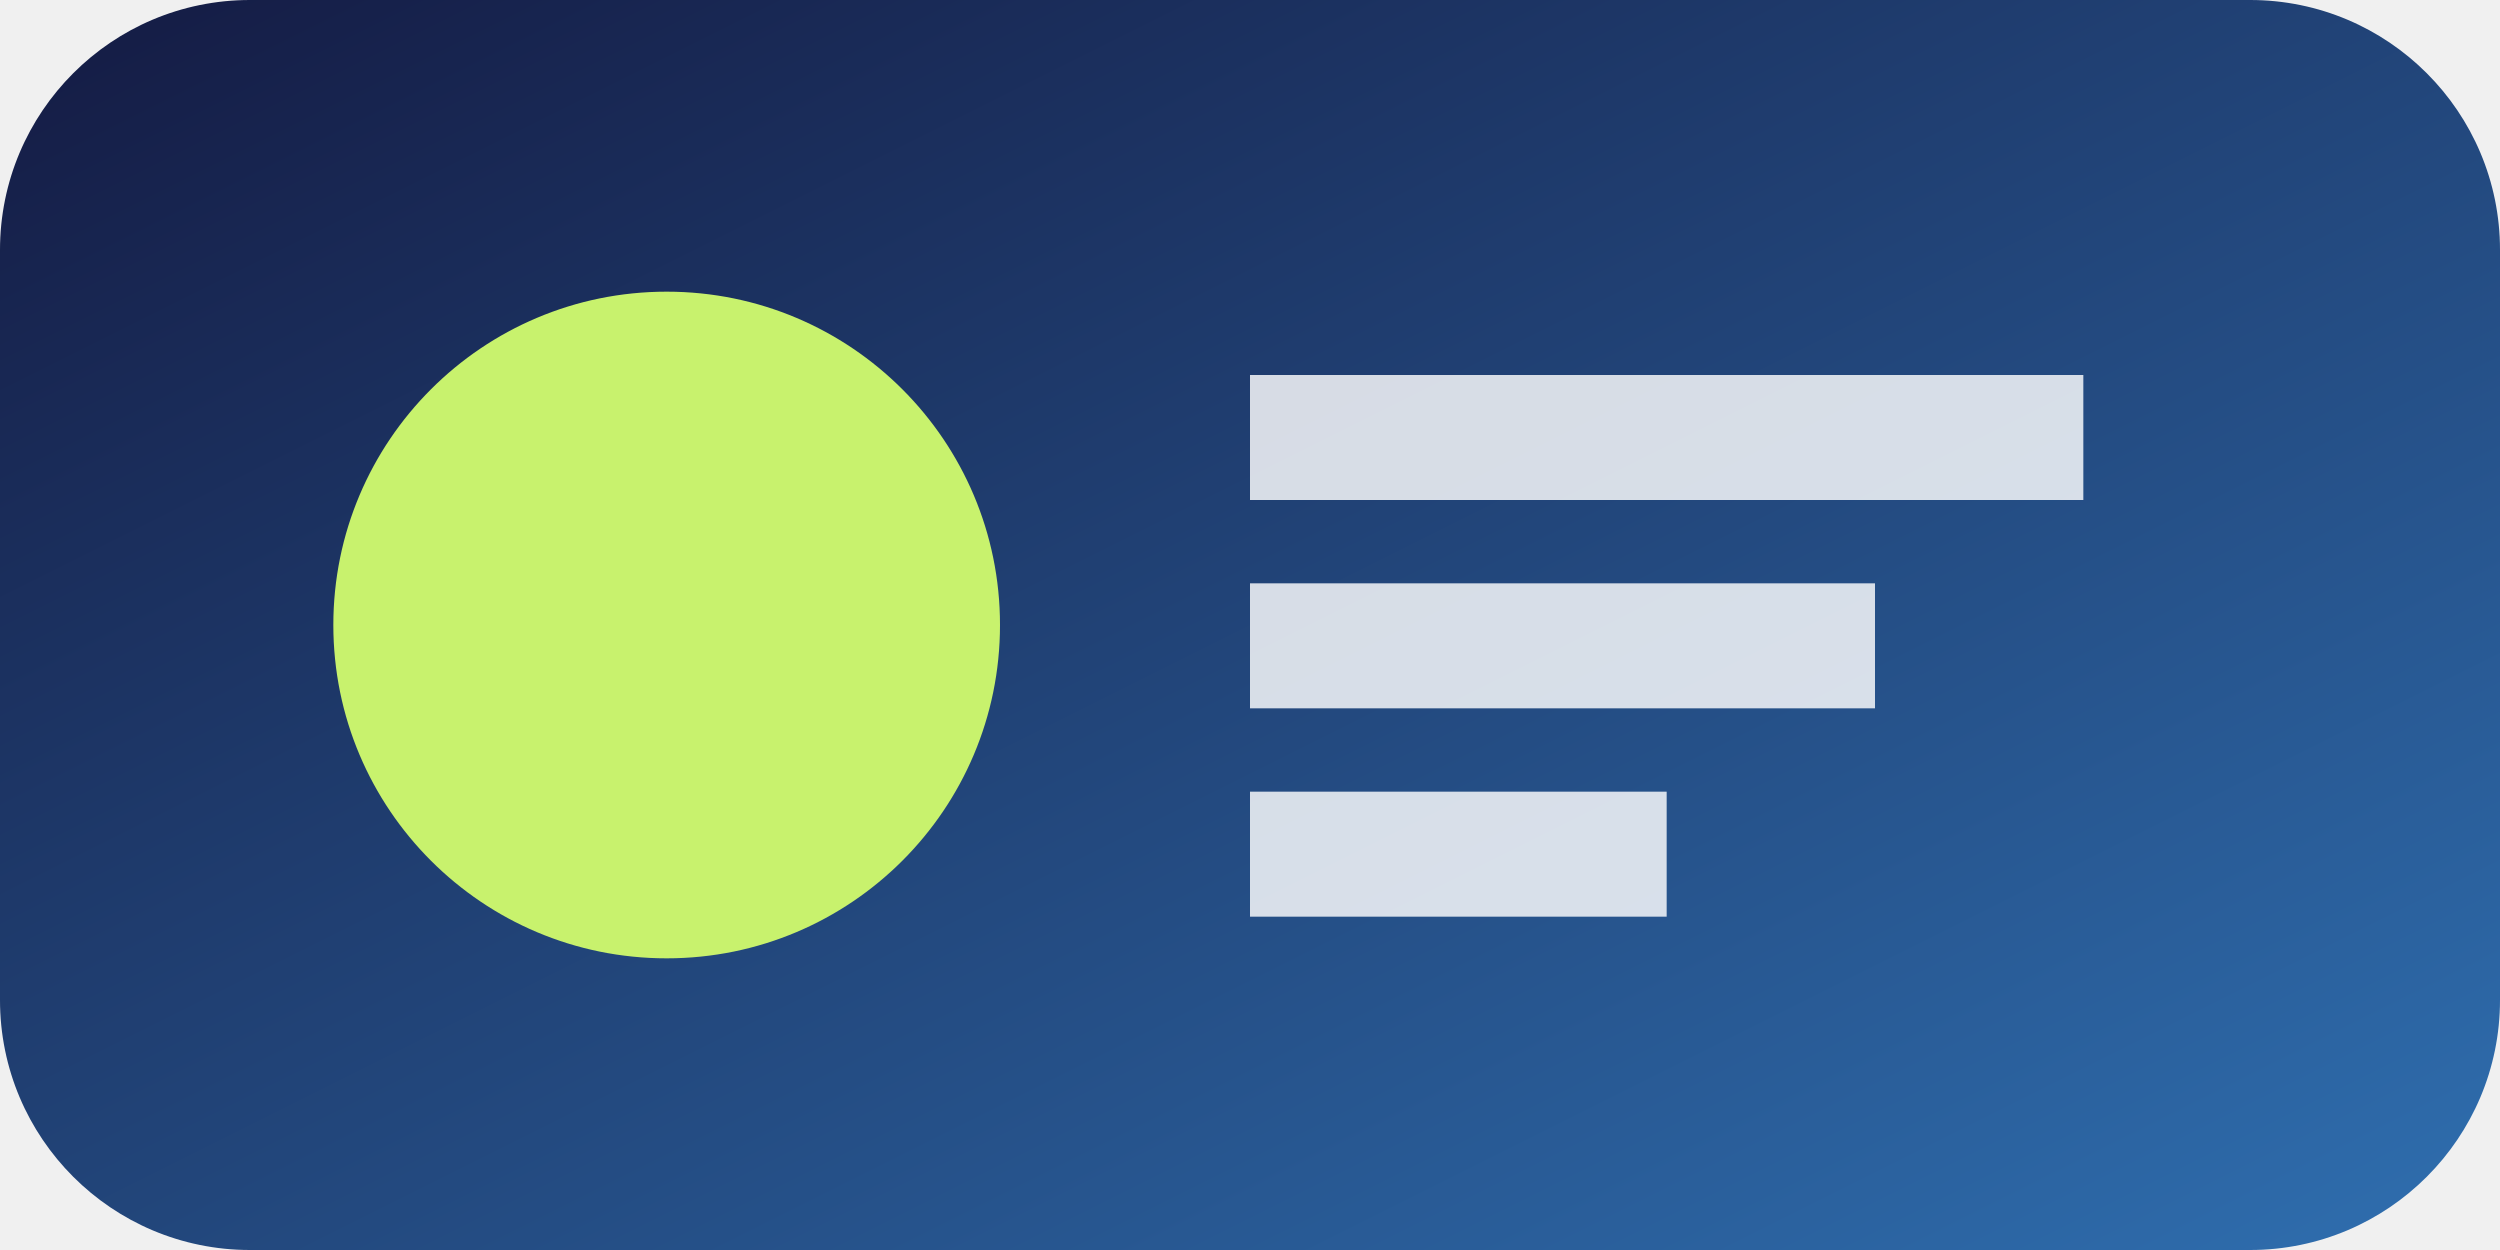
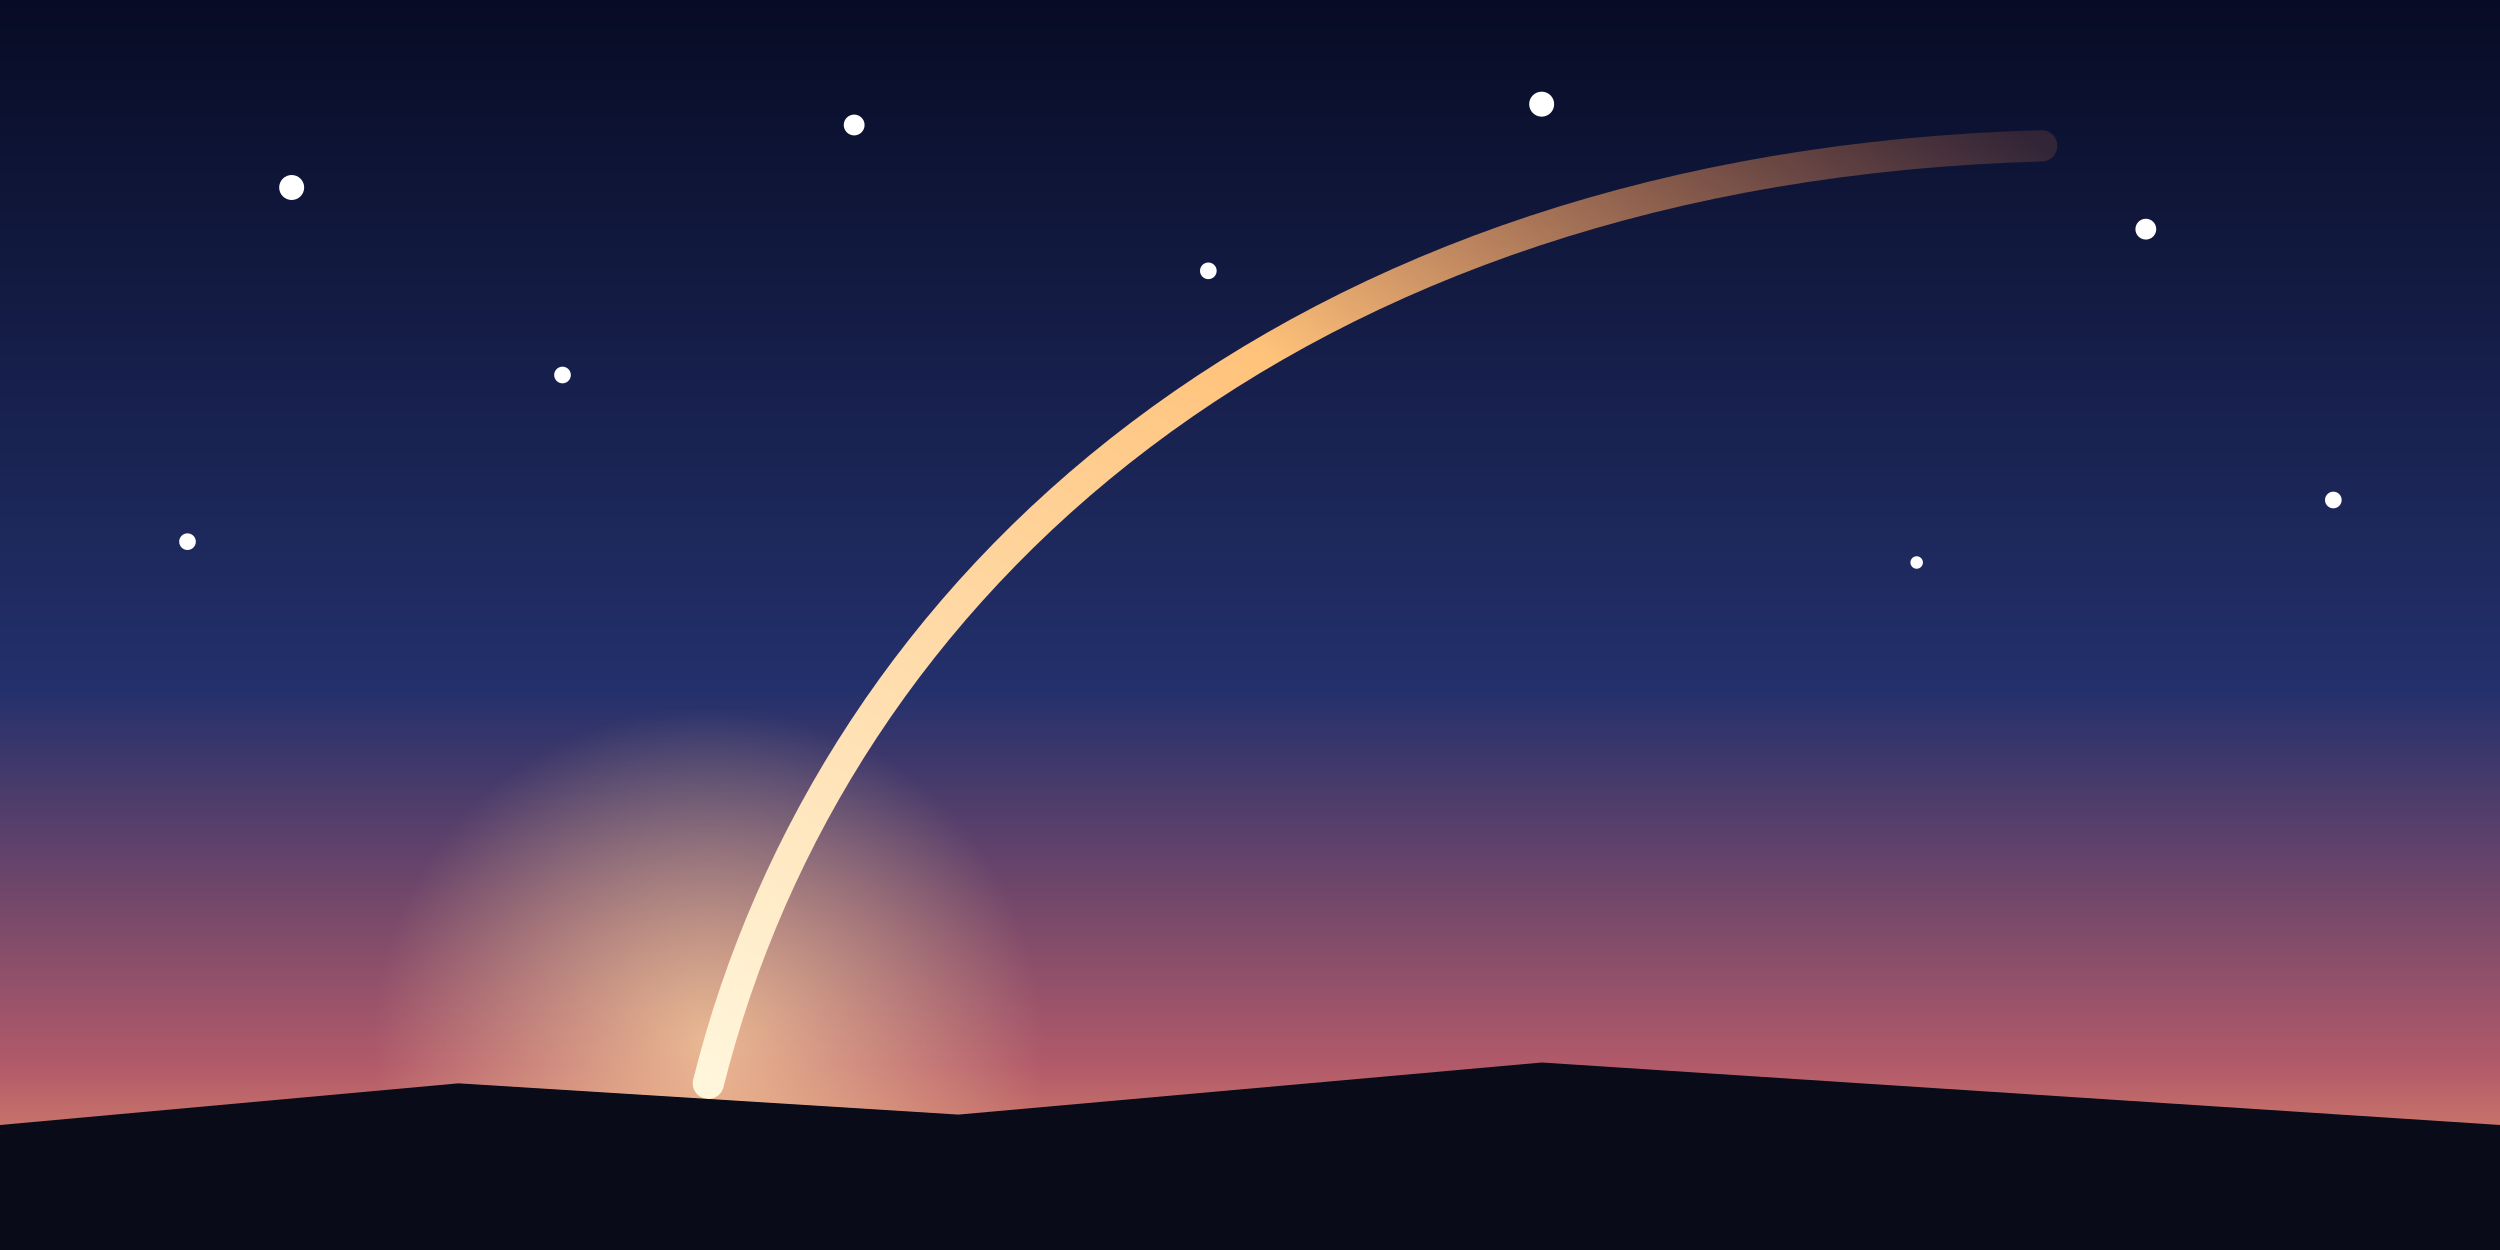
<svg xmlns="http://www.w3.org/2000/svg" width="120" height="60" viewBox="0 0 120 60">
  <defs>
-     <linearGradient id="sky" x1="0" y1="0" x2="1" y2="1">
-       <stop offset="0" stop-color="#141a42" />
-       <stop offset="1" stop-color="#2f6fb0" />
+     <linearGradient id="sky" x1="0" y1="0" x2="0" y2="1">
+       <stop offset="0" stop-color="#070b24" />
+       <stop offset="0.55" stop-color="#23306b" />
+       <stop offset="0.85" stop-color="#b25a6a" />
+       <stop offset="1" stop-color="#f6a96b" />
    </linearGradient>
+     <linearGradient id="trail" x1="0" y1="1" x2="1" y2="0">
+       <stop offset="0" stop-color="#fff6dc" />
+       <stop offset="0.6" stop-color="#ffc27a" />
+       <stop offset="1" stop-color="#ff8a4d" stop-opacity="0.15" />
+     </linearGradient>
+     <radialGradient id="glow" cx="0.5" cy="0.5" r="0.5">
+       <stop offset="0" stop-color="#ffd9a0" stop-opacity="0.75" />
+       <stop offset="1" stop-color="#ffd9a0" stop-opacity="0" />
+     </radialGradient>
  </defs>
-   <rect width="120" height="60" rx="12" fill="url(#sky)" />
-   <circle cx="32" cy="30" r="16" fill="#c8f26d" />
-   <path d="M60 18h40v6H60zm0 10h30v6H60zm0 10h20v6H60z" fill="#ffffff" fill-opacity="0.82" />
+   <rect width="120" height="60" fill="url(#sky)" />
+   <g fill="#ffffff">
+     <circle cx="14" cy="9" r="0.6" />
+     <circle cx="27" cy="18" r="0.4" />
+     <circle cx="41" cy="6" r="0.5" />
+     <circle cx="9" cy="26" r="0.4" />
+     <circle cx="58" cy="13" r="0.4" />
+     <circle cx="74" cy="5" r="0.6" />
+     <circle cx="103" cy="11" r="0.5" />
+     <circle cx="112" cy="24" r="0.4" />
+     <circle cx="92" cy="27" r="0.3" />
+   </g>
+   <circle cx="34" cy="50" r="16" fill="url(#glow)" />
+   <path d="M34 52 C40 28 62 8 98 7" fill="none" stroke="url(#trail)" stroke-width="1.5" stroke-linecap="round" />
+   <path d="M0 60 V54 L22 52 L46 53.5 L74 51 L120 54 V60 Z" fill="#090b18" />
</svg>
